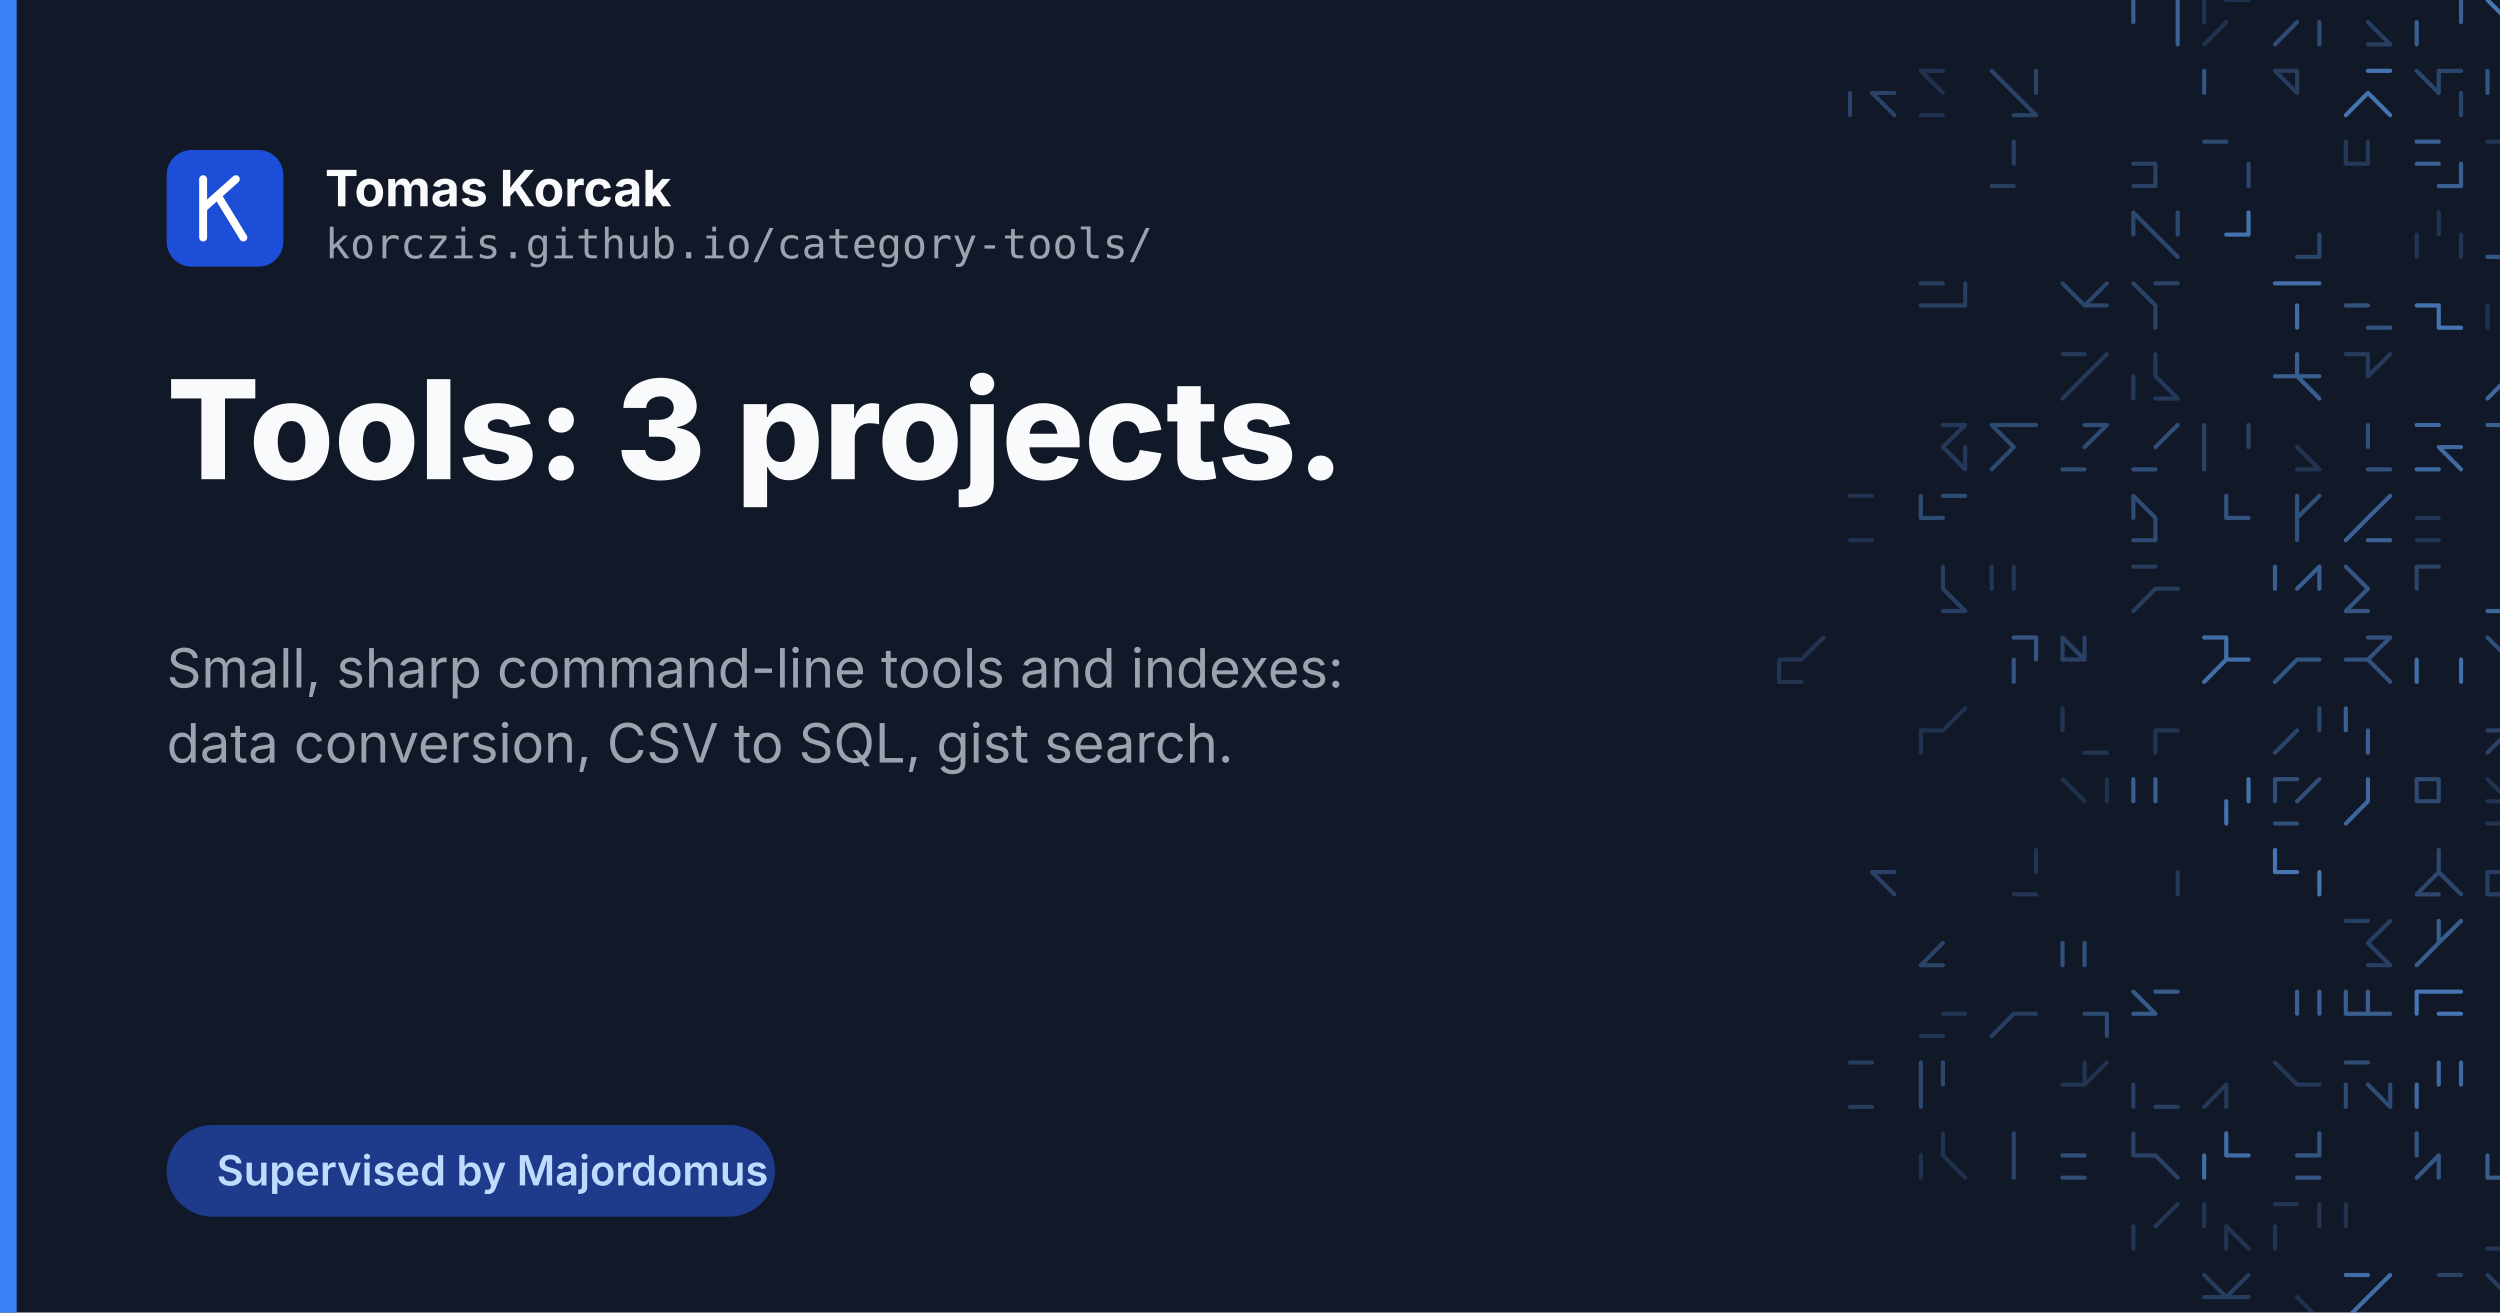
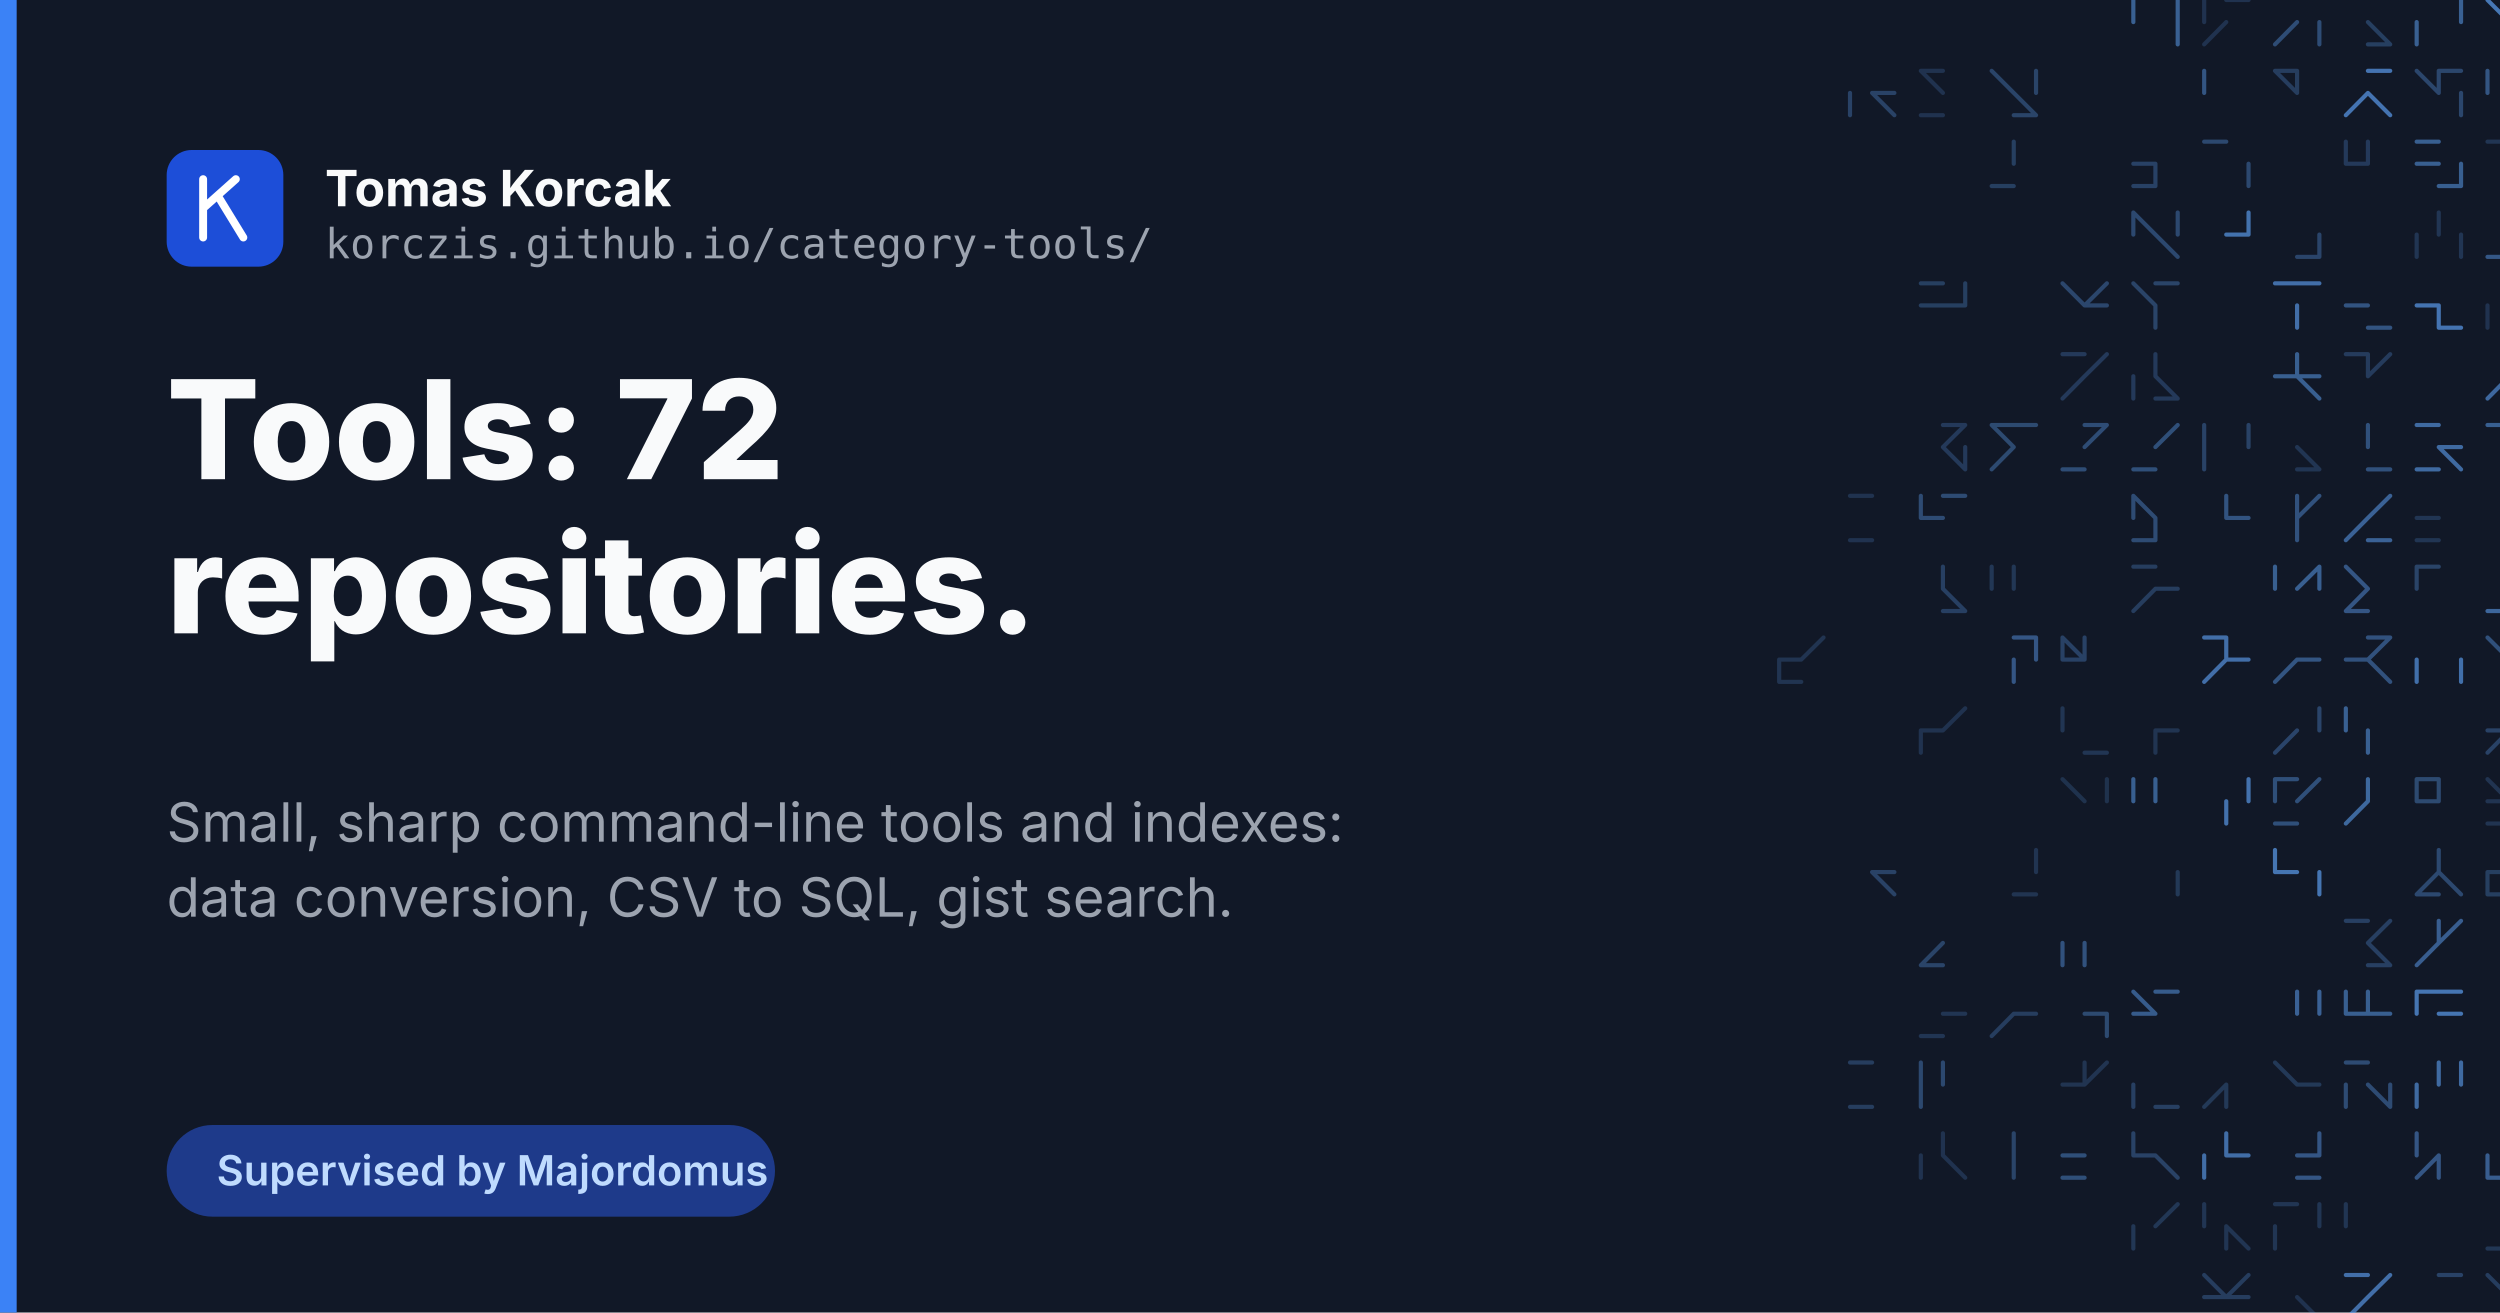
<svg xmlns="http://www.w3.org/2000/svg" width="1200" height="630" viewBox="0 0 1200 630">
  <rect width="1200" height="630" fill="#111827" />
  <g fill="none" stroke="#60a5fa" stroke-width="2" stroke-linecap="round">
    <path d="M1045.3 10.6L1045.3 21.3M1024.0 0.0L1024.0 10.6M1045.3 0.0L1045.3 10.6" opacity="0.51" />
    <path d="M1068.6 10.6L1058.0 21.3M1068.6 0.0L1079.3 0.0M1058.0 0.0L1058.0 10.6" opacity="0.19" />
    <path d="M1113.3 10.6L1113.3 21.3M1102.6 10.6L1092.0 21.3" opacity="0.37" />
    <path d="M1136.6 10.6L1147.3 21.3M1136.6 21.3L1147.3 21.3" opacity="0.27" />
    <path d="M1181.3 0.0L1181.3 10.6M1160.0 10.6L1160.0 21.3" opacity="0.51" />
    <path d="M1194.0 0.0L1204.6 10.6M1194.0 0.0L1204.6 10.6M1215.3 10.6L1215.3 21.3M1215.3 0.0L1215.3 10.6" opacity="0.67" />
    <path d="M1228.0 10.6L1228.0 21.3M1228.0 10.6L1228.0 21.3M1228.0 0.0L1228.0 10.6M1228.0 21.3L1238.6 21.3" opacity="0.28" />
    <path d="M898.6 44.6L909.3 44.6M898.6 44.6L909.3 55.3M888.0 44.6L888.0 55.3" opacity="0.30" />
    <path d="M922.0 34.0L932.6 34.0M922.0 34.0L932.6 44.6M922.0 55.3L932.6 55.3" opacity="0.19" />
    <path d="M966.6 55.3L977.3 55.3M977.3 34.0L977.3 44.6M956.0 34.0L966.6 44.6M966.6 44.6L977.3 55.3" opacity="0.31" />
    <path d="M1058.0 34.0L1058.0 44.6M1058.0 34.0L1058.0 44.6" opacity="0.43" />
    <path d="M1092.0 34.0L1102.6 44.6M1092.0 34.0L1102.6 44.6M1102.6 34.0L1102.6 44.6M1092.0 34.0L1102.6 34.0" opacity="0.26" />
    <path d="M1136.6 44.6L1126.0 55.3M1136.6 44.6L1126.0 55.3M1136.6 34.0L1147.3 34.0M1136.6 44.6L1147.3 55.3" opacity="0.65" />
    <path d="M1170.6 34.0L1181.3 34.0M1160.0 34.0L1170.6 44.6M1170.6 34.0L1170.6 44.6M1181.3 44.6L1181.3 55.3" opacity="0.33" />
    <path d="M1204.6 44.6L1215.3 44.6M1215.3 44.6L1215.3 55.3M1194.0 34.0L1194.0 44.6" opacity="0.43" />
    <path d="M1238.6 34.0L1249.3 34.0M1238.6 44.6L1228.0 55.3M1238.6 44.6L1249.3 44.6" opacity="0.55" />
    <path d="M956.0 89.3L966.6 89.3M966.6 68.0L966.6 78.6" opacity="0.27" />
    <path d="M1024.0 89.3L1034.6 89.3M1024.0 78.6L1034.6 78.6M1034.6 78.6L1034.6 89.3" opacity="0.29" />
    <path d="M1058.0 68.0L1068.6 68.0M1079.3 78.6L1079.3 89.3" opacity="0.34" />
    <path d="M1136.6 68.0L1136.6 78.6M1126.0 78.6L1136.6 78.6M1126.0 68.0L1126.0 78.6M1126.0 78.6L1136.6 78.6" opacity="0.24" />
    <path d="M1160.0 78.6L1170.6 78.6M1160.0 68.0L1170.6 68.0M1170.6 89.3L1181.3 89.3M1181.3 78.6L1181.3 89.3" opacity="0.50" />
    <path d="M1204.6 78.6L1204.6 89.3M1204.6 68.0L1215.3 68.0M1194.0 68.0L1204.6 68.0M1215.3 68.0L1215.3 78.6" opacity="0.21" />
    <path d="M1228.0 68.0L1238.6 68.0M1228.0 68.0L1238.6 78.6M1238.6 78.6L1249.3 78.6" opacity="0.62" />
    <path d="M1045.3 102.0L1045.3 112.6M1034.6 112.6L1045.3 123.3M1024.0 102.0L1024.0 112.6M1024.0 102.0L1034.6 112.6" opacity="0.34" />
    <path d="M1068.6 112.6L1079.3 112.6M1079.3 102.0L1079.3 112.6M1079.3 102.0L1079.3 112.6" opacity="0.64" />
    <path d="M1113.3 112.6L1113.3 123.3M1102.6 123.3L1113.3 123.3" opacity="0.32" />
    <path d="M1181.3 112.6L1181.3 123.3M1160.0 112.6L1160.0 123.3M1170.6 102.0L1170.6 112.6" opacity="0.21" />
    <path d="M1194.0 123.3L1204.6 123.3M1215.3 102.0L1204.6 112.6" opacity="0.45" />
    <path d="M1249.3 112.6L1249.3 123.3M1238.6 112.6L1249.3 123.3M1228.0 102.0L1238.6 112.6" opacity="0.18" />
    <path d="M932.6 146.6L943.3 146.6M922.0 146.6L932.6 146.6M922.0 136.0L932.6 136.0M943.3 136.0L943.3 146.6" opacity="0.27" />
    <path d="M1011.3 136.0L1000.6 146.6M1000.6 146.6L1011.3 146.6M1000.6 146.6L1011.3 146.6M990.0 136.0L1000.6 146.6" opacity="0.33" />
    <path d="M1024.0 136.0L1034.6 146.6M1034.6 136.0L1045.3 136.0M1024.0 136.0L1034.6 146.6M1034.6 146.6L1034.6 157.3" opacity="0.31" />
    <path d="M1102.6 146.6L1102.6 157.3M1102.6 136.0L1113.3 136.0M1092.0 136.0L1102.6 136.0" opacity="0.61" />
    <path d="M1126.0 146.6L1136.6 146.6M1136.6 157.3L1147.3 157.3" opacity="0.42" />
    <path d="M1170.6 157.3L1181.3 157.3M1170.6 146.6L1170.6 157.3M1160.0 146.6L1170.6 146.6" opacity="0.65" />
    <path d="M1204.6 146.6L1215.3 146.6M1194.0 146.6L1194.0 157.3" opacity="0.19" />
    <path d="M1238.6 157.3L1249.3 157.3M1238.6 157.3L1249.3 157.3M1228.0 146.6L1238.6 146.6" opacity="0.47" />
    <path d="M1000.6 180.6L990.0 191.3M1011.3 170.0L1000.6 180.6M990.0 170.0L1000.6 170.0" opacity="0.24" />
    <path d="M1024.0 180.6L1024.0 191.3M1034.6 180.6L1045.3 191.3M1034.6 191.3L1045.3 191.3M1034.6 170.0L1034.6 180.6" opacity="0.24" />
    <path d="M1102.6 170.0L1102.6 180.6M1092.0 180.6L1102.6 180.6M1102.6 180.6L1113.3 191.3M1102.6 180.6L1113.3 180.6" opacity="0.50" />
    <path d="M1126.0 170.0L1136.6 170.0M1147.3 170.0L1136.6 180.6M1136.6 170.0L1136.6 180.6" opacity="0.25" />
    <path d="M1204.6 180.6L1194.0 191.3M1204.6 180.6L1215.3 191.3" opacity="0.57" />
    <path d="M1249.3 170.0L1249.3 180.6M1238.6 180.6L1238.6 191.3" opacity="0.63" />
    <path d="M943.3 214.6L943.3 225.3M932.6 204.0L943.3 204.0M932.6 214.6L943.3 225.3M943.3 204.0L932.6 214.6" opacity="0.24" />
    <path d="M956.0 204.0L966.6 204.0M966.6 204.0L977.3 204.0M956.0 204.0L966.6 214.6M966.6 214.6L956.0 225.3" opacity="0.35" />
    <path d="M990.0 225.3L1000.6 225.3M1000.6 204.0L1011.3 204.0M1011.3 204.0L1000.6 214.6M990.0 225.3L1000.6 225.3" opacity="0.37" />
    <path d="M1045.3 204.0L1034.6 214.6M1024.0 225.3L1034.6 225.3" opacity="0.39" />
    <path d="M1058.0 204.0L1058.0 214.6M1058.0 214.6L1058.0 225.3M1079.3 204.0L1079.3 214.6" opacity="0.30" />
    <path d="M1102.6 214.6L1113.3 225.3M1102.6 214.6L1113.3 225.3M1102.6 225.3L1113.3 225.3" opacity="0.21" />
    <path d="M1136.6 204.0L1136.6 214.6M1136.6 225.3L1147.3 225.3" opacity="0.40" />
    <path d="M1160.0 204.0L1170.6 204.0M1170.6 214.6L1181.3 214.6M1170.6 214.6L1181.3 225.3M1160.0 225.3L1170.6 225.3" opacity="0.58" />
    <path d="M1204.6 204.0L1204.6 214.6M1194.0 204.0L1204.6 204.0" opacity="0.50" />
    <path d="M1228.0 204.0L1238.6 204.0M1238.6 214.6L1228.0 225.3" opacity="0.58" />
    <path d="M888.0 259.3L898.6 259.3M888.0 238.0L898.6 238.0" opacity="0.19" />
    <path d="M932.6 238.0L943.3 238.0M922.0 238.0L922.0 248.6M922.0 248.6L932.6 248.6" opacity="0.36" />
    <path d="M1024.0 259.3L1034.6 259.3M1024.0 238.0L1034.6 248.6M1034.6 248.6L1034.6 259.3M1024.0 238.0L1024.0 248.6" opacity="0.36" />
    <path d="M1068.6 238.0L1068.6 248.6M1068.6 248.6L1079.3 248.6" opacity="0.42" />
    <path d="M1102.6 238.0L1102.6 248.6M1102.6 238.0L1102.6 248.6M1102.6 248.6L1102.6 259.3M1113.3 238.0L1102.6 248.6" opacity="0.41" />
    <path d="M1136.6 259.3L1147.3 259.3M1147.3 238.0L1136.6 248.6M1136.6 248.6L1126.0 259.3M1136.6 248.6L1126.0 259.3" opacity="0.52" />
    <path d="M1160.0 259.3L1170.6 259.3M1160.0 248.6L1170.6 248.6" opacity="0.21" />
    <path d="M1204.6 238.0L1204.6 248.6M1215.3 238.0L1204.6 248.6" opacity="0.63" />
    <path d="M1228.0 259.3L1238.6 259.3M1249.3 248.6L1249.3 259.3" opacity="0.37" />
    <path d="M932.6 272.0L932.6 282.6M932.6 293.3L943.3 293.3M932.6 293.3L943.3 293.3M932.6 282.6L943.3 293.3" opacity="0.28" />
    <path d="M956.0 272.0L956.0 282.6M966.6 272.0L966.6 282.6M956.0 272.0L956.0 282.6" opacity="0.22" />
    <path d="M1034.6 282.6L1045.3 282.6M1024.0 272.0L1034.6 272.0M1034.6 282.6L1024.0 293.3" opacity="0.26" />
    <path d="M1092.0 272.0L1092.0 282.6M1113.3 272.0L1113.3 282.6M1113.3 272.0L1102.6 282.6M1092.0 272.0L1092.0 282.6" opacity="0.50" />
    <path d="M1126.0 272.0L1136.6 282.6M1136.6 282.6L1126.0 293.3M1126.0 293.3L1136.6 293.3" opacity="0.44" />
    <path d="M1160.0 272.0L1170.6 272.0M1160.0 272.0L1160.0 282.6" opacity="0.31" />
    <path d="M1194.0 293.3L1204.6 293.3M1194.0 293.3L1204.6 293.3" opacity="0.55" />
    <path d="M1238.6 272.0L1249.3 272.0M1249.3 282.6L1249.3 293.3" opacity="0.32" />
    <path d="M854.0 316.6L854.0 327.3M875.3 306.0L864.6 316.6M854.0 316.6L864.6 316.6M854.0 327.3L864.6 327.3" opacity="0.20" />
    <path d="M966.6 306.0L977.3 306.0M966.6 316.6L966.6 327.3M977.3 306.0L977.3 316.6M966.6 306.0L977.3 306.0" opacity="0.44" />
    <path d="M990.0 306.0L990.0 316.6M990.0 306.0L1000.6 316.6M990.0 316.6L1000.6 316.6M1000.6 306.0L1000.6 316.6" opacity="0.29" />
    <path d="M1068.6 316.6L1058.0 327.3M1058.0 306.0L1068.6 306.0M1068.6 316.6L1079.3 316.6M1068.6 306.0L1068.6 316.6" opacity="0.61" />
    <path d="M1102.6 316.6L1113.3 316.6M1102.6 316.6L1092.0 327.3" opacity="0.43" />
    <path d="M1136.6 316.6L1147.3 327.3M1126.0 316.6L1136.6 316.6M1147.3 306.0L1136.6 316.6M1136.6 306.0L1147.3 306.0" opacity="0.41" />
    <path d="M1181.3 316.6L1181.3 327.3M1160.0 316.6L1160.0 327.3" opacity="0.62" />
    <path d="M1204.6 316.6L1204.6 327.3M1194.0 306.0L1204.6 316.6M1204.6 327.3L1215.3 327.3" opacity="0.40" />
    <path d="M1238.6 327.3L1249.3 327.3M1228.0 316.6L1228.0 327.3" opacity="0.57" />
    <path d="M922.0 350.6L922.0 361.3M922.0 350.6L922.0 361.3M922.0 350.6L932.6 350.6M943.3 340.0L932.6 350.6" opacity="0.19" />
    <path d="M990.0 340.0L990.0 350.6M1000.6 361.3L1011.3 361.3" opacity="0.21" />
    <path d="M1034.6 350.6L1045.3 350.6M1034.6 350.6L1034.6 361.3" opacity="0.20" />
    <path d="M1113.3 340.0L1113.3 350.6M1113.3 340.0L1113.3 350.6M1102.6 350.6L1092.0 361.3" opacity="0.32" />
    <path d="M1126.0 340.0L1126.0 350.6M1136.6 350.6L1136.6 361.3" opacity="0.51" />
    <path d="M1194.0 350.6L1204.6 350.6M1204.6 350.6L1194.0 361.3" opacity="0.30" />
    <path d="M1249.3 340.0L1238.6 350.6M1228.0 361.3L1238.6 361.3M1228.0 350.6L1238.6 350.6" opacity="0.68" />
    <path d="M1011.3 374.0L1011.3 384.6M990.0 374.0L1000.6 384.6" opacity="0.18" />
    <path d="M1034.6 374.0L1034.6 384.6M1024.0 374.0L1024.0 384.6" opacity="0.50" />
    <path d="M1068.6 384.6L1068.6 395.3M1079.3 374.0L1079.3 384.6" opacity="0.63" />
    <path d="M1092.0 395.3L1102.6 395.3M1092.0 374.0L1092.0 384.6M1113.3 374.0L1102.6 384.6M1092.0 374.0L1102.6 374.0" opacity="0.39" />
    <path d="M1136.6 374.0L1136.6 384.6M1136.6 384.6L1126.0 395.3" opacity="0.56" />
    <path d="M1160.0 374.0L1160.0 384.6M1160.0 374.0L1170.6 374.0M1160.0 384.6L1170.6 384.6M1170.6 374.0L1170.6 384.6" opacity="0.35" />
    <path d="M1194.0 384.6L1204.6 384.6M1204.6 374.0L1215.3 374.0M1194.0 374.0L1204.6 384.6M1194.0 395.3L1204.6 395.3" opacity="0.20" />
    <path d="M1238.6 384.6L1238.6 395.3M1228.0 384.6L1238.6 384.6" opacity="0.37" />
    <path d="M898.6 418.6L909.3 429.3M898.6 418.6L909.3 429.3M898.6 418.6L909.3 418.6" opacity="0.30" />
    <path d="M977.3 408.0L977.3 418.6M966.6 429.3L977.3 429.3" opacity="0.20" />
    <path d="M1045.3 418.6L1045.3 429.3M1045.3 418.6L1045.3 429.3" opacity="0.23" />
    <path d="M1092.0 408.0L1092.0 418.6M1092.0 418.6L1102.6 418.6M1113.3 418.6L1113.3 429.3M1092.0 408.0L1092.0 418.6" opacity="0.66" />
    <path d="M1160.0 429.3L1170.6 429.3M1170.6 418.6L1181.3 429.3M1170.6 418.6L1160.0 429.3M1170.6 408.0L1170.6 418.6" opacity="0.34" />
    <path d="M1194.0 429.3L1204.6 429.3M1215.3 408.0L1204.6 418.6M1194.0 418.6L1204.6 418.6M1194.0 418.6L1194.0 429.3" opacity="0.27" />
    <path d="M1249.3 408.0L1249.3 418.6M1228.0 429.3L1238.6 429.3M1238.6 418.6L1228.0 429.3" opacity="0.58" />
    <path d="M932.6 452.6L922.0 463.3M922.0 463.3L932.6 463.3" opacity="0.31" />
    <path d="M1000.6 452.6L1000.6 463.3M990.0 452.6L990.0 463.3" opacity="0.41" />
    <path d="M1136.6 452.6L1147.3 463.3M1147.3 442.0L1136.6 452.6M1136.6 463.3L1147.3 463.3M1126.0 442.0L1136.6 442.0" opacity="0.28" />
    <path d="M1181.3 442.0L1170.6 452.6M1170.6 442.0L1170.6 452.6M1170.6 452.6L1160.0 463.3" opacity="0.49" />
    <path d="M1204.6 442.0L1215.3 442.0M1215.3 442.0L1215.3 452.6" opacity="0.49" />
    <path d="M932.6 486.6L943.3 486.6M922.0 497.3L932.6 497.3" opacity="0.21" />
    <path d="M966.6 486.6L956.0 497.3M966.6 486.6L977.3 486.6" opacity="0.26" />
    <path d="M1000.6 486.6L1011.3 486.6M1011.3 486.6L1011.3 497.3" opacity="0.35" />
    <path d="M1024.0 476.0L1034.6 486.6M1024.0 486.6L1034.6 486.6M1034.6 476.0L1045.3 476.0" opacity="0.47" />
    <path d="M1113.3 476.0L1113.3 486.6M1102.6 476.0L1102.6 486.6" opacity="0.52" />
    <path d="M1126.0 476.0L1126.0 486.6M1136.6 476.0L1136.6 486.6M1136.6 486.6L1147.3 486.6M1126.0 486.6L1136.6 486.6" opacity="0.50" />
    <path d="M1160.0 476.0L1160.0 486.6M1160.0 476.0L1170.6 476.0M1170.6 486.6L1181.3 486.6M1170.6 476.0L1181.3 476.0" opacity="0.66" />
    <path d="M1204.6 476.0L1204.6 486.6M1204.6 486.6L1204.6 497.3M1204.6 486.6L1215.3 497.3" opacity="0.61" />
    <path d="M1249.3 476.0L1249.3 486.6M1238.6 476.0L1238.6 486.6M1238.6 476.0L1238.6 486.6" opacity="0.19" />
    <path d="M888.0 531.3L898.6 531.3M888.0 510.0L898.6 510.0" opacity="0.26" />
    <path d="M922.0 520.6L922.0 531.3M922.0 510.0L922.0 520.6M922.0 510.0L922.0 520.6M932.6 510.0L932.6 520.6" opacity="0.34" />
    <path d="M1011.3 510.0L1000.6 520.6M990.0 520.6L1000.6 520.6M1000.6 510.0L1000.6 520.6" opacity="0.20" />
    <path d="M1024.0 520.6L1024.0 531.3M1034.6 531.3L1045.3 531.3" opacity="0.28" />
    <path d="M1068.6 520.6L1068.6 531.3M1068.6 520.6L1058.0 531.3" opacity="0.23" />
    <path d="M1092.0 510.0L1102.6 520.6M1102.6 520.6L1113.3 520.6" opacity="0.23" />
    <path d="M1147.3 520.6L1147.3 531.3M1126.0 520.6L1126.0 531.3M1136.6 520.6L1147.3 531.3M1126.0 510.0L1136.6 510.0" opacity="0.36" />
    <path d="M1181.3 510.0L1181.3 520.6M1160.0 520.6L1160.0 531.3M1170.6 510.0L1170.6 520.6" opacity="0.58" />
    <path d="M932.6 544.0L932.6 554.6M922.0 554.6L922.0 565.3M932.6 554.6L943.3 565.3M932.6 544.0L932.6 554.6" opacity="0.19" />
    <path d="M966.6 554.6L966.6 565.3M966.6 544.0L966.6 554.6M966.6 544.0L966.6 554.6" opacity="0.31" />
    <path d="M990.0 565.3L1000.6 565.3M990.0 554.6L1000.6 554.6" opacity="0.39" />
    <path d="M1024.0 554.6L1034.6 554.6M1034.6 554.6L1045.3 565.3M1024.0 544.0L1024.0 554.6" opacity="0.30" />
    <path d="M1068.6 554.6L1079.3 554.6M1058.0 554.6L1058.0 565.3M1068.6 544.0L1068.6 554.6M1068.6 544.0L1068.6 554.6" opacity="0.60" />
    <path d="M1113.3 544.0L1113.3 554.6M1102.6 565.3L1113.3 565.3M1102.6 554.6L1113.3 554.6" opacity="0.44" />
    <path d="M1160.0 544.0L1160.0 554.6M1170.6 554.6L1170.6 565.3M1170.6 554.6L1160.0 565.3" opacity="0.44" />
    <path d="M1194.0 554.6L1194.0 565.3M1204.6 554.6L1204.6 565.3M1204.6 544.0L1204.6 554.6M1194.0 565.3L1204.6 565.3" opacity="0.49" />
    <path d="M1228.0 544.0L1228.0 554.6M1238.6 565.3L1249.3 565.3" opacity="0.33" />
    <path d="M1045.3 578.0L1034.6 588.6M1024.0 588.6L1024.0 599.3" opacity="0.22" />
    <path d="M1068.6 588.6L1068.6 599.3M1058.0 578.0L1058.0 588.6M1068.6 588.6L1079.3 599.3" opacity="0.21" />
    <path d="M1113.3 578.0L1113.3 588.6M1092.0 588.6L1092.0 599.3M1092.0 578.0L1102.6 578.0M1113.3 578.0L1113.3 588.6" opacity="0.21" />
    <path d="M1126.0 578.0L1126.0 588.6M1126.0 578.0L1126.0 588.6" opacity="0.21" />
    <path d="M1194.0 599.3L1204.6 599.3M1204.6 578.0L1215.3 578.0" opacity="0.22" />
    <path d="M1228.0 588.6L1238.6 588.6M1228.0 578.0L1238.6 588.6" opacity="0.32" />
    <path d="M1058.0 622.6L1068.6 622.6M1058.0 612.0L1068.6 622.6M1068.6 622.6L1079.3 622.6M1079.3 612.0L1068.6 622.6" opacity="0.26" />
    <path d="M1102.6 622.6L1113.3 633.3M1092.0 633.3L1102.6 633.3M1102.6 633.3L1113.3 633.3" opacity="0.19" />
    <path d="M1126.0 612.0L1136.6 612.0M1136.6 622.6L1126.0 633.3M1147.3 612.0L1136.6 622.6M1126.0 633.3L1136.6 633.3" opacity="0.61" />
    <path d="M1170.6 633.3L1181.3 633.3M1170.6 612.0L1181.3 612.0" opacity="0.30" />
    <path d="M1204.6 622.6L1215.3 633.3M1194.0 612.0L1204.6 622.6M1194.0 612.0L1204.6 622.6M1204.6 633.3L1215.3 633.3" opacity="0.26" />
    <path d="M1228.0 612.0L1238.6 612.0M1238.6 622.6L1228.0 633.3M1228.0 612.0L1238.6 622.6" opacity="0.65" />
    <path d="M966.6 646.0L966.6 656.6M977.3 646.0L977.3 656.6M956.0 646.0L956.0 656.6" opacity="0.43" />
    <path d="M990.0 656.6L990.0 667.3M990.0 646.0L990.0 656.6M990.0 656.6L1000.6 656.6" opacity="0.47" />
    <path d="M1024.0 656.6L1024.0 667.3M1024.0 656.6L1024.0 667.3M1024.0 656.6L1024.0 667.3M1045.3 656.6L1045.3 667.3" opacity="0.29" />
    <path d="M1058.0 667.3L1068.6 667.3M1058.0 646.0L1058.0 656.6M1058.0 667.3L1068.6 667.3M1068.6 656.6L1079.3 656.6" opacity="0.58" />
    <path d="M1102.6 646.0L1113.3 646.0M1102.6 656.6L1102.6 667.3M1113.3 646.0L1113.3 656.6" opacity="0.68" />
    <path d="M1181.3 656.6L1181.3 667.3M1160.0 646.0L1170.6 656.6M1160.0 667.3L1170.6 667.3M1160.0 646.0L1160.0 656.6" opacity="0.26" />
    <path d="M1194.0 656.6L1194.0 667.3M1194.0 656.6L1204.6 656.6" opacity="0.42" />
  </g>
  <rect x="0" y="0" width="8" height="630" fill="#3b82f6" />
  <g font-family="Inter, Helvetica Neue, Helvetica, Arial, sans-serif">
    <rect x="80" y="72" width="56" height="56" rx="12" fill="#1d4ed8" />
    <g fill="none" stroke="#fff" stroke-width="3.8" stroke-linecap="round" stroke-linejoin="round">
      <path d="M97.5 86v28M97.5 100l15.7-14M104.5 93.9l12.3 20.1" />
    </g>
    <text x="156" y="99" font-size="24" font-weight="700" fill="#f9fafb">Tomas Korcak</text>
    <text x="156" y="124" font-size="20" font-family="JetBrains Mono, Menlo, monospace" fill="#9ca3af">korczis.github.io/category-tools/</text>
-     <text x="80" y="230" font-size="66" font-weight="800" fill="#f9fafb">Tools: 3 projects.</text>
-     <text x="80" y="330" font-size="26" fill="#9ca3af">Small, sharp command-line tools and indexes:</text>
-     <text x="80" y="366" font-size="26" fill="#9ca3af">data conversion, CSV to SQL, gist search.</text>
+     <text x="80" y="230" font-size="66" font-weight="800" fill="#f9fafb">Tools: 72</text>
+     <text x="80" y="304" font-size="66" font-weight="800" fill="#f9fafb">repositories.</text>
+     <text x="80" y="404" font-size="26" fill="#9ca3af">Small, sharp command-line tools and indexes:</text>
+     <text x="80" y="440" font-size="26" fill="#9ca3af">data conversion, CSV to SQL, gist search.</text>
    <rect x="80" y="540" width="292" height="44" rx="22" fill="#1e3a8a" />
    <text x="104" y="569" font-size="20" font-weight="600" fill="#bfdbfe">Supervised by Majordomus</text>
  </g>
</svg>
